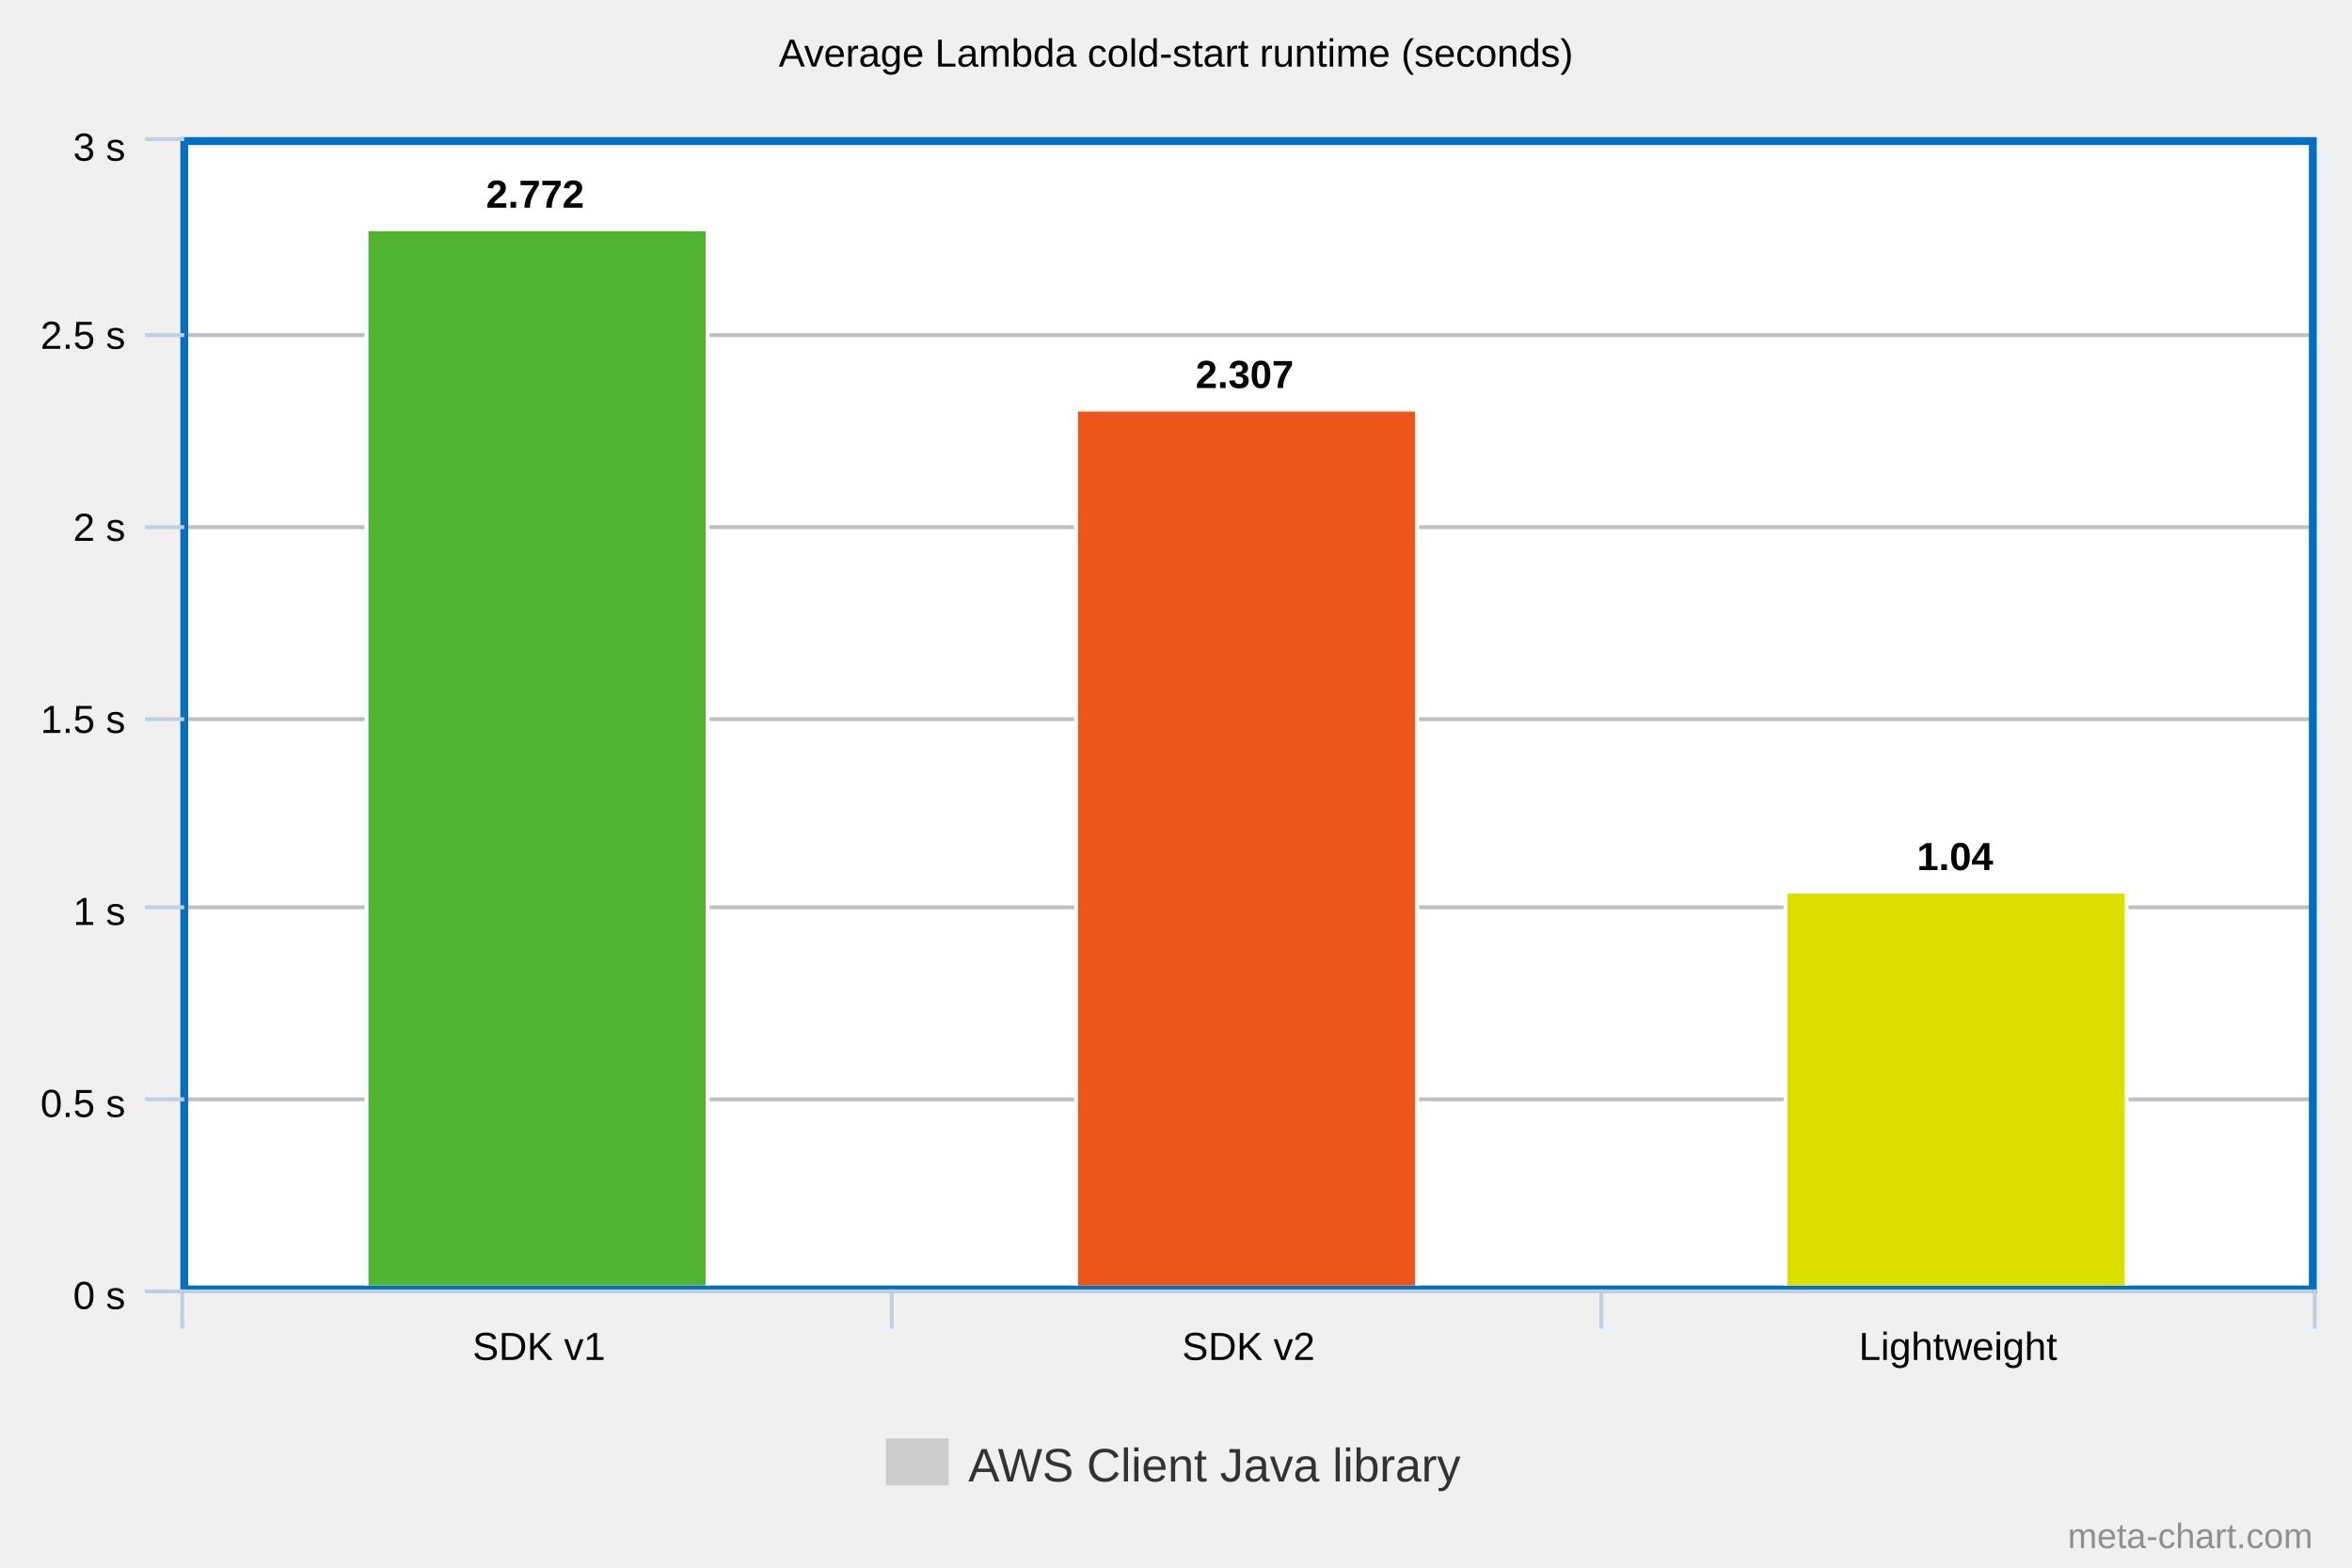
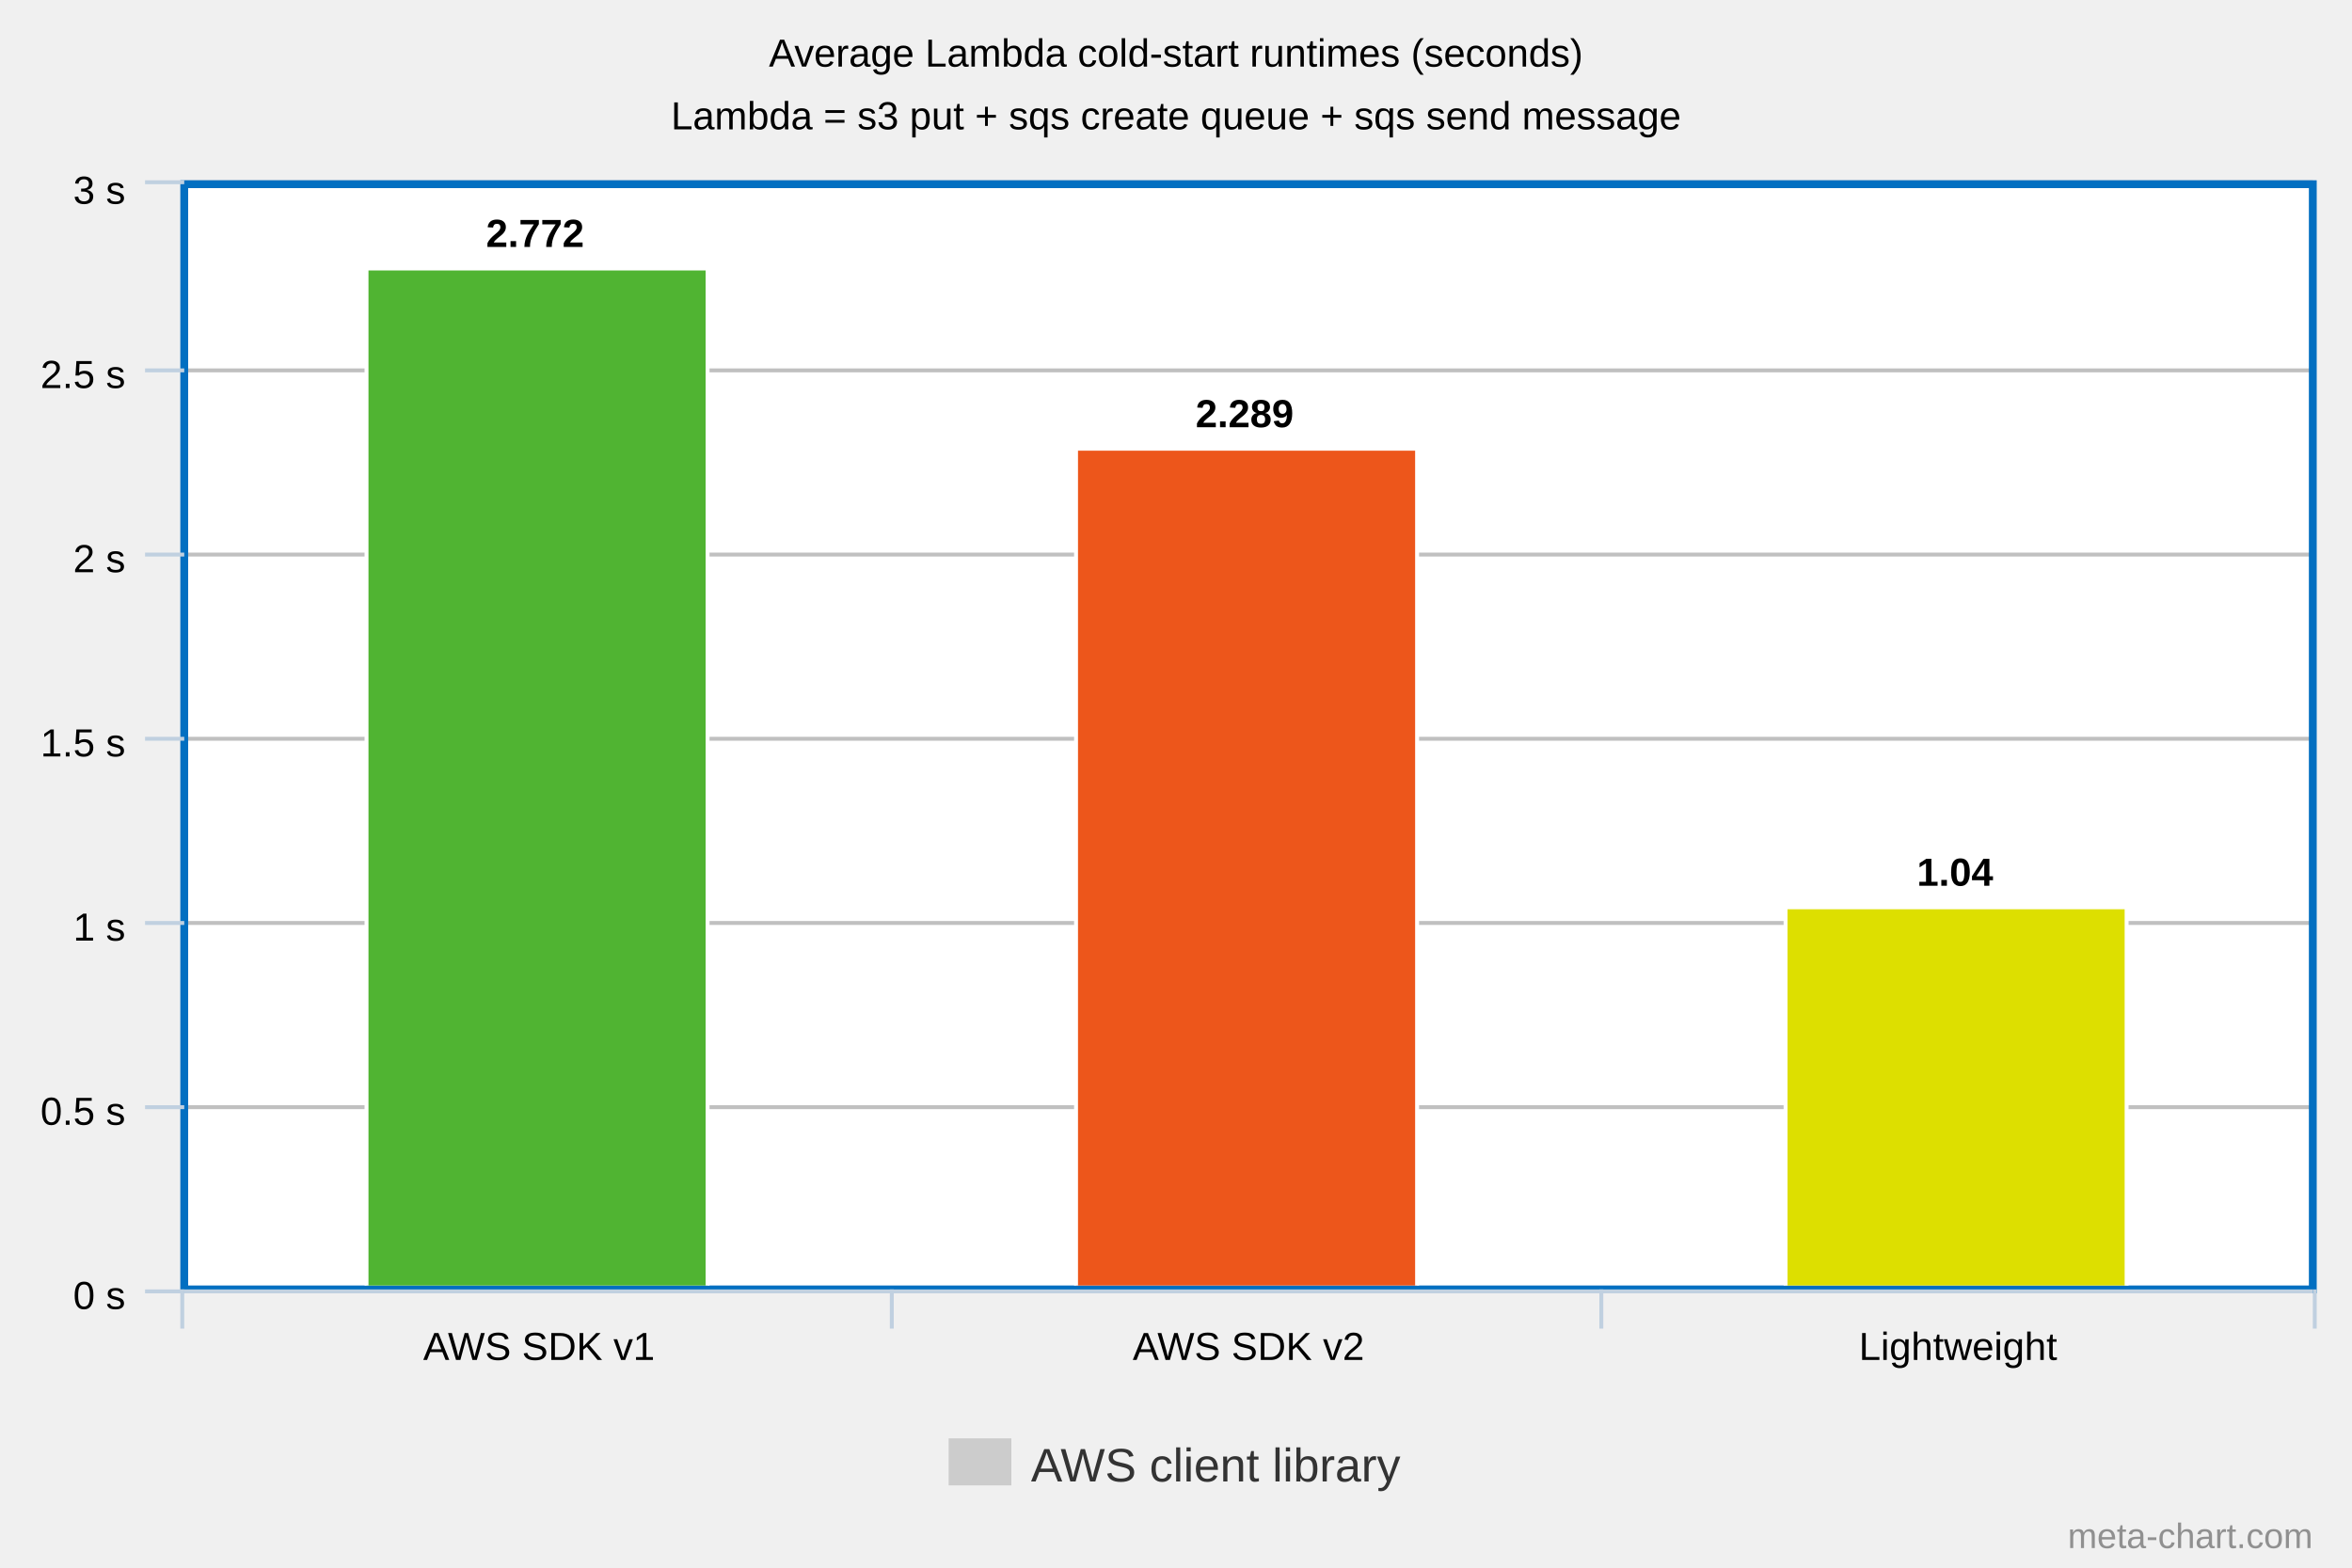
<svg xmlns="http://www.w3.org/2000/svg" version="1.1" style="font-family:'lucida grande', 'lucida sans unicode', arial, helvetica, sans-serif;font-size:12px;" width="600" height="400">
  <defs>
    <clipPath id="highcharts-9">
-       <rect x="1" y="1" width="541" height="291" />
+       <rect x="1" y="1" width="541" height="280" />
    </clipPath>
  </defs>
-   <rect x="47" y="36" width="543" height="293" fill="#ffffff" />
-   <path fill="rgb(255, 255, 255)" fill-opacity=" .5" d="M 47 329.5 L 590 329.5 590 280.5 47 280.5" />
-   <path fill="rgb(255, 255, 255)" fill-opacity=" .5" d="M 47 231.5 L 590 231.5 590 183.5 47 183.5" />
-   <path fill="rgb(255, 255, 255)" fill-opacity=" .5" d="M 47 134.5 L 590 134.5 590 85.5 47 85.5" />
+   <rect x="47" y="47" width="543" height="282" fill="#ffffff" />
+   <path fill="rgb(255, 255, 255)" fill-opacity=" .5" d="M 47 329.5 L 590 329.5 590 282.5 47 282.5" />
+   <path fill="rgb(255, 255, 255)" fill-opacity=" .5" d="M 47 235.5 L 590 235.5 590 188.5 47 188.5" />
+   <path fill="rgb(255, 255, 255)" fill-opacity=" .5" d="M 47 141.5 L 590 141.5 590 94.5 47 94.5" />
  <g class="highcharts-grid" />
  <g class="highcharts-grid">
    <path fill="none" d="M 47 329.5 L 590 329.5" stroke="#C0C0C0" stroke-width="1" opacity="1" />
-     <path fill="none" d="M 47 280.5 L 590 280.5" stroke="#C0C0C0" stroke-width="1" opacity="1" />
-     <path fill="none" d="M 47 231.5 L 590 231.5" stroke="#C0C0C0" stroke-width="1" opacity="1" />
-     <path fill="none" d="M 47 183.5 L 590 183.5" stroke="#C0C0C0" stroke-width="1" opacity="1" />
-     <path fill="none" d="M 47 134.5 L 590 134.5" stroke="#C0C0C0" stroke-width="1" opacity="1" />
-     <path fill="none" d="M 47 85.5 L 590 85.5" stroke="#C0C0C0" stroke-width="1" opacity="1" />
-     <path fill="none" d="M 47 35.5 L 590 35.5" stroke="#C0C0C0" stroke-width="1" opacity="1" />
+     <path fill="none" d="M 47 282.5 L 590 282.5" stroke="#C0C0C0" stroke-width="1" opacity="1" />
+     <path fill="none" d="M 47 235.5 L 590 235.5" stroke="#C0C0C0" stroke-width="1" opacity="1" />
+     <path fill="none" d="M 47 188.5 L 590 188.5" stroke="#C0C0C0" stroke-width="1" opacity="1" />
+     <path fill="none" d="M 47 141.5 L 590 141.5" stroke="#C0C0C0" stroke-width="1" opacity="1" />
+     <path fill="none" d="M 47 94.5 L 590 94.5" stroke="#C0C0C0" stroke-width="1" opacity="1" />
+     <path fill="none" d="M 47 46.5 L 590 46.5" stroke="#C0C0C0" stroke-width="1" opacity="1" />
  </g>
-   <rect x="47" y="36" width="543" height="293" stroke="#026FC1" stroke-width="2" fill="none" />
+   <rect x="47" y="47" width="543" height="282" stroke="#026FC1" stroke-width="2" fill="none" />
  <g class="highcharts-axis">
    <path fill="none" d="M 227.5 329 L 227.5 339" stroke="#C0D0E0" stroke-width="1" opacity="1" />
    <path fill="none" d="M 408.5 329 L 408.5 339" stroke="#C0D0E0" stroke-width="1" opacity="1" />
    <path fill="none" d="M 590.5 329 L 590.5 339" stroke="#C0D0E0" stroke-width="1" opacity="1" />
    <path fill="none" d="M 46.5 329 L 46.5 339" stroke="#C0D0E0" stroke-width="1" opacity="1" />
    <path fill="none" d="M 47 329.5 L 590 329.5" stroke="#C0D0E0" stroke-width="1" />
  </g>
  <g class="highcharts-axis">
    <path fill="none" d="M 47 329.5 L 37 329.5" stroke="#C0D0E0" stroke-width="1" opacity="1" />
-     <path fill="none" d="M 47 280.5 L 37 280.5" stroke="#C0D0E0" stroke-width="1" opacity="1" />
-     <path fill="none" d="M 47 231.5 L 37 231.5" stroke="#C0D0E0" stroke-width="1" opacity="1" />
-     <path fill="none" d="M 47 183.5 L 37 183.5" stroke="#C0D0E0" stroke-width="1" opacity="1" />
-     <path fill="none" d="M 47 134.5 L 37 134.5" stroke="#C0D0E0" stroke-width="1" opacity="1" />
-     <path fill="none" d="M 47 85.5 L 37 85.5" stroke="#C0D0E0" stroke-width="1" opacity="1" />
-     <path fill="none" d="M 47 35.5 L 37 35.5" stroke="#C0D0E0" stroke-width="1" opacity="1" />
+     <path fill="none" d="M 47 282.5 L 37 282.5" stroke="#C0D0E0" stroke-width="1" opacity="1" />
+     <path fill="none" d="M 47 235.5 L 37 235.5" stroke="#C0D0E0" stroke-width="1" opacity="1" />
+     <path fill="none" d="M 47 188.5 L 37 188.5" stroke="#C0D0E0" stroke-width="1" opacity="1" />
+     <path fill="none" d="M 47 141.5 L 37 141.5" stroke="#C0D0E0" stroke-width="1" opacity="1" />
+     <path fill="none" d="M 47 94.5 L 37 94.5" stroke="#C0D0E0" stroke-width="1" opacity="1" />
+     <path fill="none" d="M 47 46.5 L 37 46.5" stroke="#C0D0E0" stroke-width="1" opacity="1" />
  </g>
  <g class="highcharts-series-group">
-     <g class="highcharts-series highcharts-series-0" transform="translate(47,36) scale(1 1)" clip-path="url(#highcharts-9)">
-       <rect x="46.5" y="22.5" width="87" height="271" stroke="#FFFFFF" stroke-width="1" fill="#50B432" rx="0" ry="0" />
-       <rect x="227.5" y="68.5" width="87" height="225" stroke="#FFFFFF" stroke-width="1" fill="#ED561B" rx="0" ry="0" />
-       <rect x="408.5" y="191.5" width="87" height="102" stroke="#FFFFFF" stroke-width="1" fill="#DDDF00" rx="0" ry="0" />
+     <g class="highcharts-series highcharts-series-0" transform="translate(47,47) scale(1 1)" clip-path="url(#highcharts-9)">
+       <rect x="46.5" y="21.5" width="87" height="261" stroke="#FFFFFF" stroke-width="1" fill="#50B432" rx="0" ry="0" />
+       <rect x="227.5" y="67.5" width="87" height="215" stroke="#FFFFFF" stroke-width="1" fill="#ED561B" rx="0" ry="0" />
+       <rect x="408.5" y="184.5" width="87" height="98" stroke="#FFFFFF" stroke-width="1" fill="#DDDF00" rx="0" ry="0" />
    </g>
-     <g class="highcharts-markers highcharts-series-0" transform="translate(47,36) scale(1 1)" clip-path="none" />
-     <g class="highcharts-series highcharts-series-1" transform="translate(47,36) scale(1 1)" clip-path="url(#highcharts-9)" />
-     <g class="highcharts-markers highcharts-series-1" transform="translate(47,36) scale(1 1)" clip-path="none" />
+     <g class="highcharts-markers highcharts-series-0" transform="translate(47,47) scale(1 1)" clip-path="none" />
+     <g class="highcharts-series highcharts-series-1" transform="translate(47,47) scale(1 1)" clip-path="url(#highcharts-9)" />
+     <g class="highcharts-markers highcharts-series-1" transform="translate(47,47) scale(1 1)" clip-path="none" />
  </g>
  <text x="300" text-anchor="middle" class="highcharts-title" style="color:#000000;font-size:10px;font-family:'arial', sans-serif;text-transform:none;fill:#000000;width:536px;" y="17">
-     <tspan>Average Lambda cold-start runtime (seconds)</tspan>
+     <tspan>Average Lambda cold-start runtimes  (seconds)</tspan>
  </text>
-   <g class="highcharts-data-labels highcharts-series-0" transform="translate(47,36) scale(1 1)" opacity="1">
-     <g style="cursor:pointer;" transform="translate(72,2)">
+   <text x="300" text-anchor="middle" class="highcharts-subtitle" style="color:#000000;font-size:10px;font-family:'arial', sans-serif;text-transform:none;fill:#000000;width:536px;" y="33">
+     <tspan>Lambda = s3 put + sqs create queue + sqs send message</tspan>
+   </text>
+   <g class="highcharts-data-labels highcharts-series-0" transform="translate(47,47) scale(1 1)" opacity="1">
+     <g style="cursor:pointer;" transform="translate(72,1)">
      <text x="5" style="font-size:10px;font-weight:bold;font-family:'arial', sans-serif;color:#000000;text-shadow:none;fill:#000000;text-rendering:geometricprecision;" y="15">
        <tspan>2.772</tspan>
      </text>
    </g>
-     <g style="cursor:pointer;" transform="translate(253,48)">
+     <g style="cursor:pointer;" transform="translate(253,47)">
      <text x="5" style="font-size:10px;font-weight:bold;font-family:'arial', sans-serif;color:#000000;text-shadow:none;fill:#000000;text-rendering:geometricprecision;" y="15">
-         <tspan>2.307</tspan>
+         <tspan>2.289</tspan>
      </text>
    </g>
-     <g style="cursor:pointer;" transform="translate(437,171)">
+     <g style="cursor:pointer;" transform="translate(437,164)">
      <text x="5" style="font-size:10px;font-weight:bold;font-family:'arial', sans-serif;color:#000000;text-shadow:none;fill:#000000;text-rendering:geometricprecision;" y="15">
        <tspan>1.04</tspan>
      </text>
    </g>
  </g>
-   <g class="highcharts-data-labels highcharts-series-1" transform="translate(47,36) scale(1 1)" opacity="1" />
-   <g class="highcharts-legend" transform="translate(218,360)">
+   <g class="highcharts-data-labels highcharts-series-1" transform="translate(47,47) scale(1 1)" opacity="1" />
+   <g class="highcharts-legend" transform="translate(234,360)">
    <g>
      <g>
        <g class="highcharts-legend-item" transform="translate(8,3)">
          <text x="21" style="color:#333;font-size:9pt;font-weight:normal;cursor:pointer;font-family:'lucida grande','lucida sans unicode',arial,helvetica,sans-serif;text-transform:none;fill:#333;" text-anchor="start" y="15">
-             <tspan>AWS Client Java library</tspan>
+             <tspan>AWS client library</tspan>
          </text>
          <rect x="0" y="4" width="16" height="12" fill="#CCC" />
        </g>
      </g>
    </g>
  </g>
  <g class="highcharts-axis-labels highcharts-xaxis-labels">
    <text x="137.5" style="color:#000000;cursor:default;font-size:10px;font-family:'arial', sans-serif;text-transform:none;font-weight:normal;fill:#000000;" text-anchor="middle" transform="translate(0,0)" y="347" opacity="1">
-       <tspan>SDK v1</tspan>
+       <tspan>AWS SDK v1</tspan>
    </text>
    <text x="318.5" style="color:#000000;cursor:default;font-size:10px;font-family:'arial', sans-serif;text-transform:none;font-weight:normal;fill:#000000;" text-anchor="middle" transform="translate(0,0)" y="347" opacity="1">
-       <tspan>SDK v2</tspan>
+       <tspan>AWS SDK v2</tspan>
    </text>
    <text x="499.5" style="color:#000000;cursor:default;font-size:10px;font-family:'arial', sans-serif;text-transform:none;font-weight:normal;fill:#000000;" text-anchor="middle" transform="translate(0,0)" y="347" opacity="1">Lightweight</text>
  </g>
  <g class="highcharts-axis-labels highcharts-yaxis-labels">
    <text x="32" style="color:#000000;cursor:default;font-size:10px;font-family:'arial', sans-serif;text-transform:none;font-weight:normal;fill:#000000;width:188px;text-overflow:clip;" text-anchor="end" transform="translate(0,0)" y="334" opacity="1">
      <tspan>0 s</tspan>
    </text>
-     <text x="32" style="color:#000000;cursor:default;font-size:10px;font-family:'arial', sans-serif;text-transform:none;font-weight:normal;fill:#000000;width:188px;text-overflow:clip;" text-anchor="end" transform="translate(0,0)" y="285" opacity="1">
+     <text x="32" style="color:#000000;cursor:default;font-size:10px;font-family:'arial', sans-serif;text-transform:none;font-weight:normal;fill:#000000;width:188px;text-overflow:clip;" text-anchor="end" transform="translate(0,0)" y="287" opacity="1">
      <tspan>0.5 s</tspan>
    </text>
-     <text x="32" style="color:#000000;cursor:default;font-size:10px;font-family:'arial', sans-serif;text-transform:none;font-weight:normal;fill:#000000;width:188px;text-overflow:clip;" text-anchor="end" transform="translate(0,0)" y="236" opacity="1">
+     <text x="32" style="color:#000000;cursor:default;font-size:10px;font-family:'arial', sans-serif;text-transform:none;font-weight:normal;fill:#000000;width:188px;text-overflow:clip;" text-anchor="end" transform="translate(0,0)" y="240" opacity="1">
      <tspan>1 s</tspan>
    </text>
-     <text x="32" style="color:#000000;cursor:default;font-size:10px;font-family:'arial', sans-serif;text-transform:none;font-weight:normal;fill:#000000;width:188px;text-overflow:clip;" text-anchor="end" transform="translate(0,0)" y="187" opacity="1">
+     <text x="32" style="color:#000000;cursor:default;font-size:10px;font-family:'arial', sans-serif;text-transform:none;font-weight:normal;fill:#000000;width:188px;text-overflow:clip;" text-anchor="end" transform="translate(0,0)" y="193" opacity="1">
      <tspan>1.5 s</tspan>
    </text>
-     <text x="32" style="color:#000000;cursor:default;font-size:10px;font-family:'arial', sans-serif;text-transform:none;font-weight:normal;fill:#000000;width:188px;text-overflow:clip;" text-anchor="end" transform="translate(0,0)" y="138" opacity="1">
+     <text x="32" style="color:#000000;cursor:default;font-size:10px;font-family:'arial', sans-serif;text-transform:none;font-weight:normal;fill:#000000;width:188px;text-overflow:clip;" text-anchor="end" transform="translate(0,0)" y="146" opacity="1">
      <tspan>2 s</tspan>
    </text>
-     <text x="32" style="color:#000000;cursor:default;font-size:10px;font-family:'arial', sans-serif;text-transform:none;font-weight:normal;fill:#000000;width:188px;text-overflow:clip;" text-anchor="end" transform="translate(0,0)" y="89" opacity="1">
+     <text x="32" style="color:#000000;cursor:default;font-size:10px;font-family:'arial', sans-serif;text-transform:none;font-weight:normal;fill:#000000;width:188px;text-overflow:clip;" text-anchor="end" transform="translate(0,0)" y="99" opacity="1">
      <tspan>2.5 s</tspan>
    </text>
-     <text x="32" style="color:#000000;cursor:default;font-size:10px;font-family:'arial', sans-serif;text-transform:none;font-weight:normal;fill:#000000;width:188px;text-overflow:clip;" text-anchor="end" transform="translate(0,0)" y="41" opacity="1">
+     <text x="32" style="color:#000000;cursor:default;font-size:10px;font-family:'arial', sans-serif;text-transform:none;font-weight:normal;fill:#000000;width:188px;text-overflow:clip;" text-anchor="end" transform="translate(0,0)" y="52" opacity="1">
      <tspan>3 s</tspan>
    </text>
  </g>
  <g class="highcharts-tooltip" display="none" style="cursor:default;padding:0;pointer-events:none;white-space:nowrap;" transform="translate(0,0)">
    <path fill="none" d="M 3.5 0.5 L 13.5 0.5 C 16.5 0.5 16.5 0.5 16.5 3.5 L 16.5 13.5 C 16.5 16.5 16.5 16.5 13.5 16.5 L 3.5 16.5 C 0.5 16.5 0.5 16.5 0.5 13.5 L 0.5 3.5 C 0.5 0.5 0.5 0.5 3.5 0.5" stroke="black" stroke-opacity="0.05" stroke-width="5" transform="translate(1, 1)" />
    <path fill="none" d="M 3.5 0.5 L 13.5 0.5 C 16.5 0.5 16.5 0.5 16.5 3.5 L 16.5 13.5 C 16.5 16.5 16.5 16.5 13.5 16.5 L 3.5 16.5 C 0.5 16.5 0.5 16.5 0.5 13.5 L 0.5 3.5 C 0.5 0.5 0.5 0.5 3.5 0.5" stroke="black" stroke-opacity="0.1" stroke-width="3" transform="translate(1, 1)" />
    <path fill="none" d="M 3.5 0.5 L 13.5 0.5 C 16.5 0.5 16.5 0.5 16.5 3.5 L 16.5 13.5 C 16.5 16.5 16.5 16.5 13.5 16.5 L 3.5 16.5 C 0.5 16.5 0.5 16.5 0.5 13.5 L 0.5 3.5 C 0.5 0.5 0.5 0.5 3.5 0.5" stroke="black" stroke-opacity="0.15" stroke-width="1" transform="translate(1, 1)" />
    <path fill="rgb(255, 255, 255)" fill-opacity=" 0.85" d="M 3.5 0.5 L 13.5 0.5 C 16.5 0.5 16.5 0.5 16.5 3.5 L 16.5 13.5 C 16.5 16.5 16.5 16.5 13.5 16.5 L 3.5 16.5 C 0.5 16.5 0.5 16.5 0.5 13.5 L 0.5 3.5 C 0.5 0.5 0.5 0.5 3.5 0.5" />
    <text x="8" style="font-size:12px;color:#000000;fill:#000000;" y="20" />
  </g>
  <text x="590" text-anchor="end" style="cursor:pointer;color:#909090;font-size:9px;fill:#909090;" y="395">meta-chart.com</text>
</svg>
